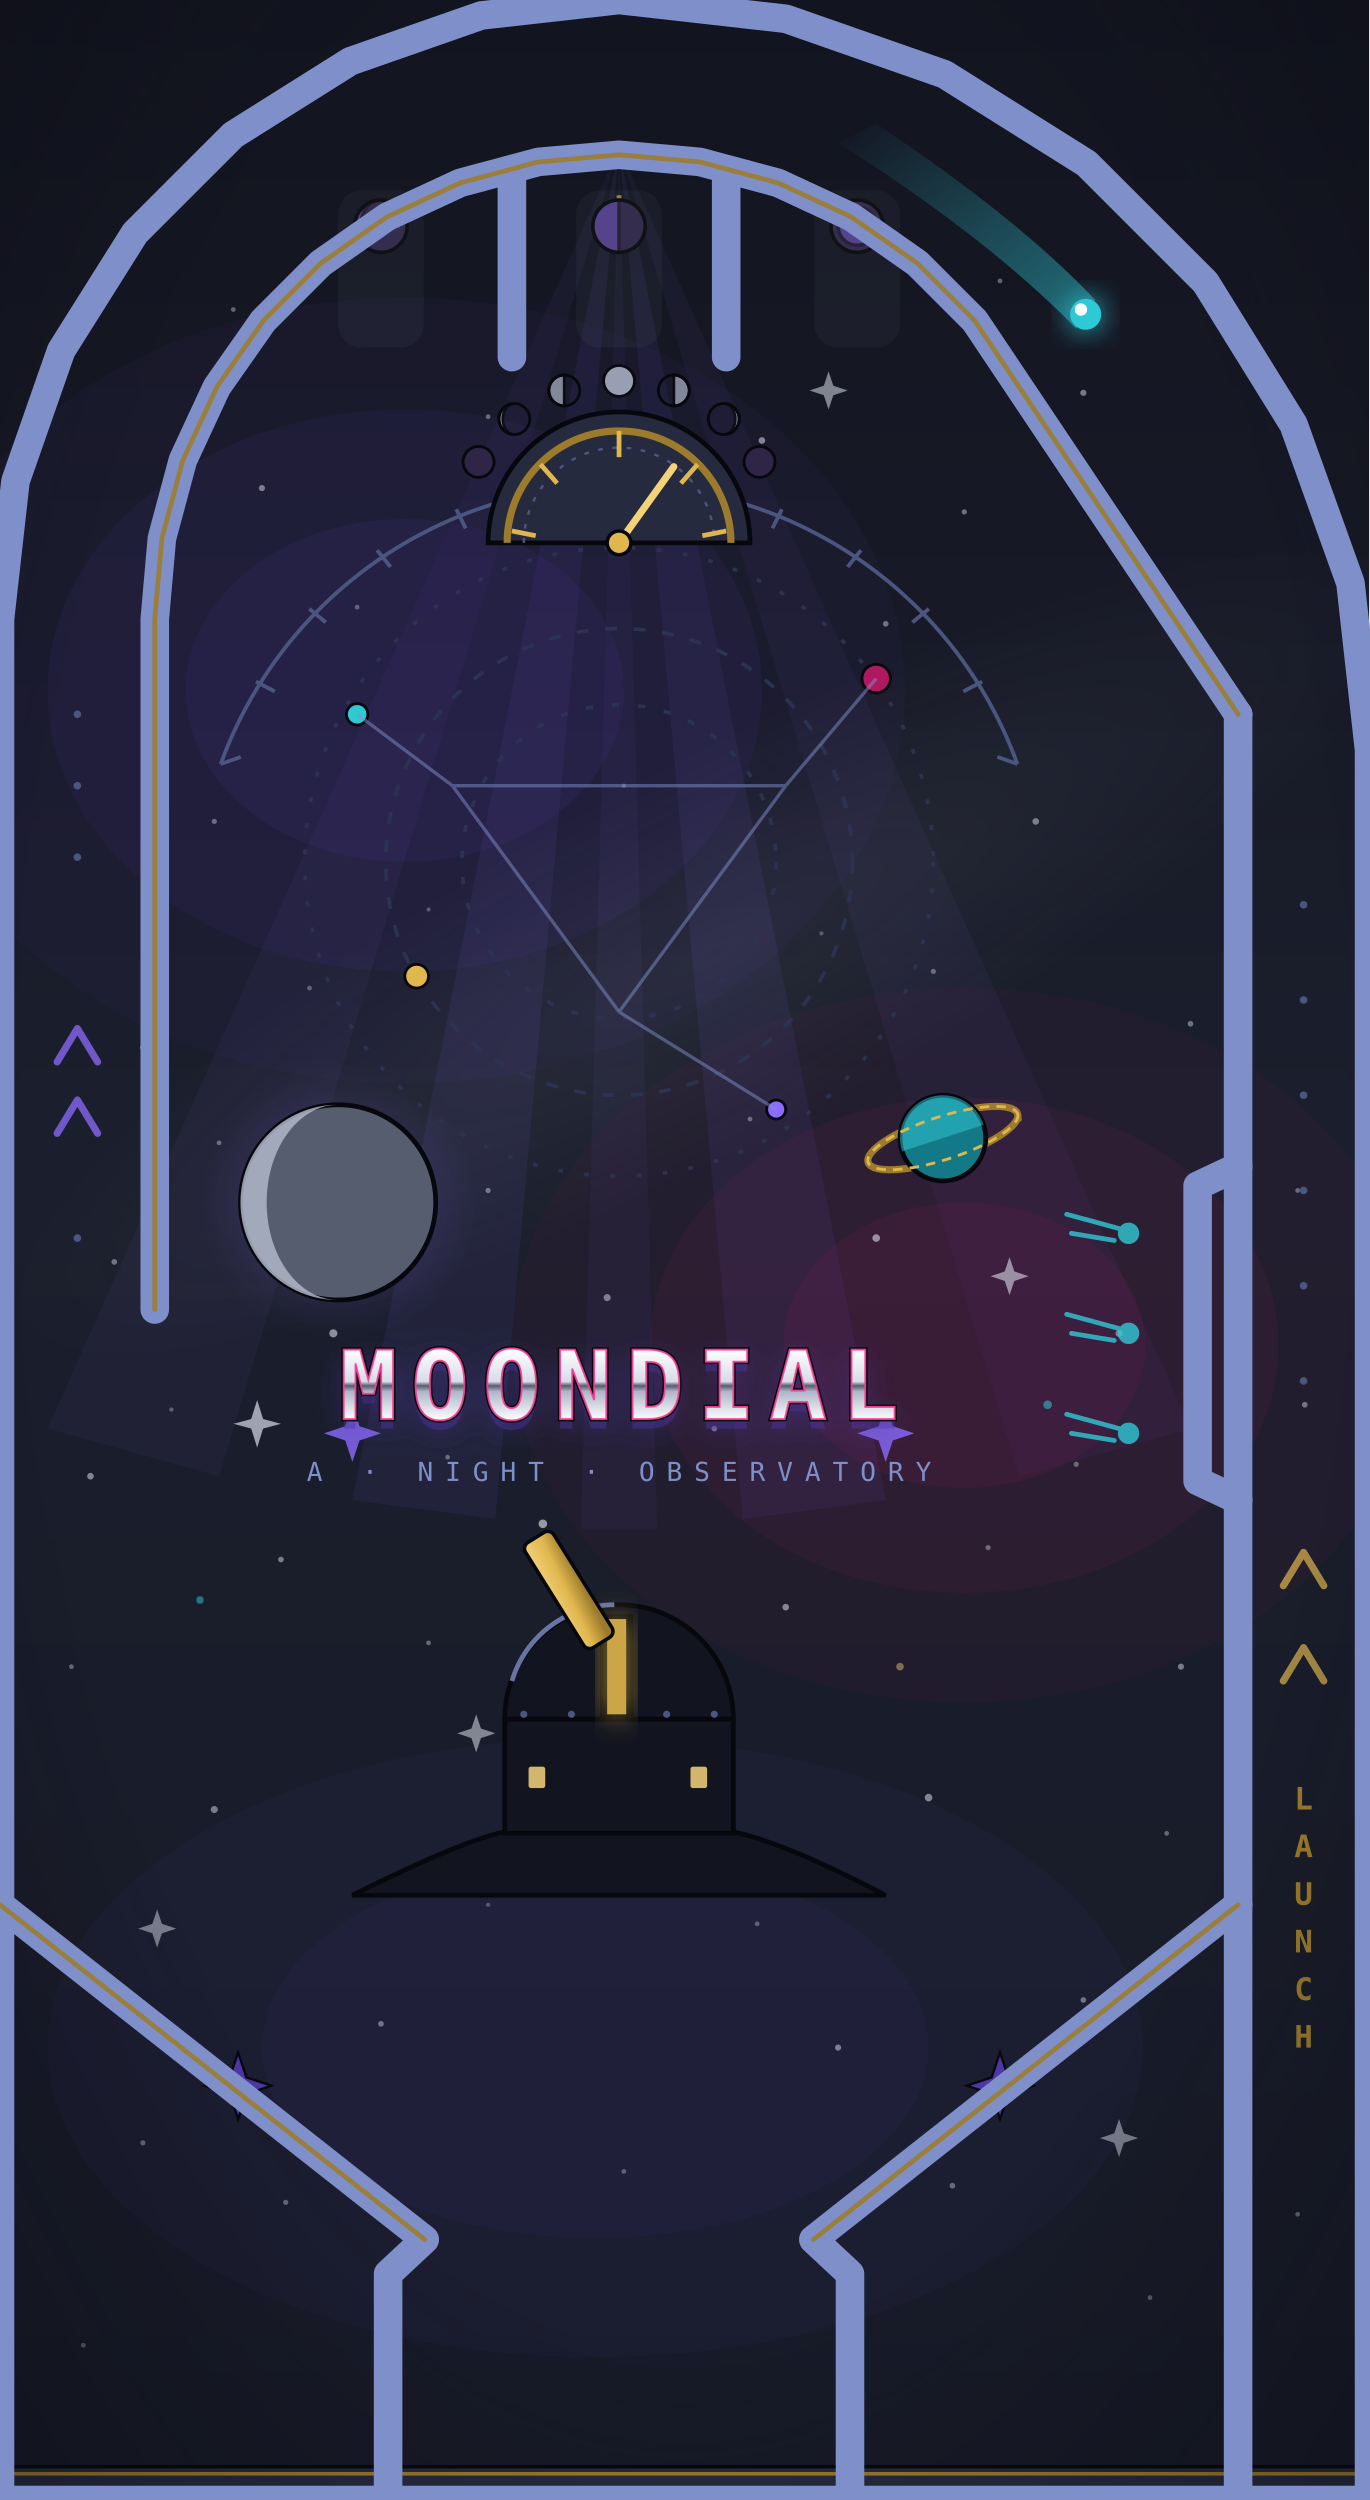
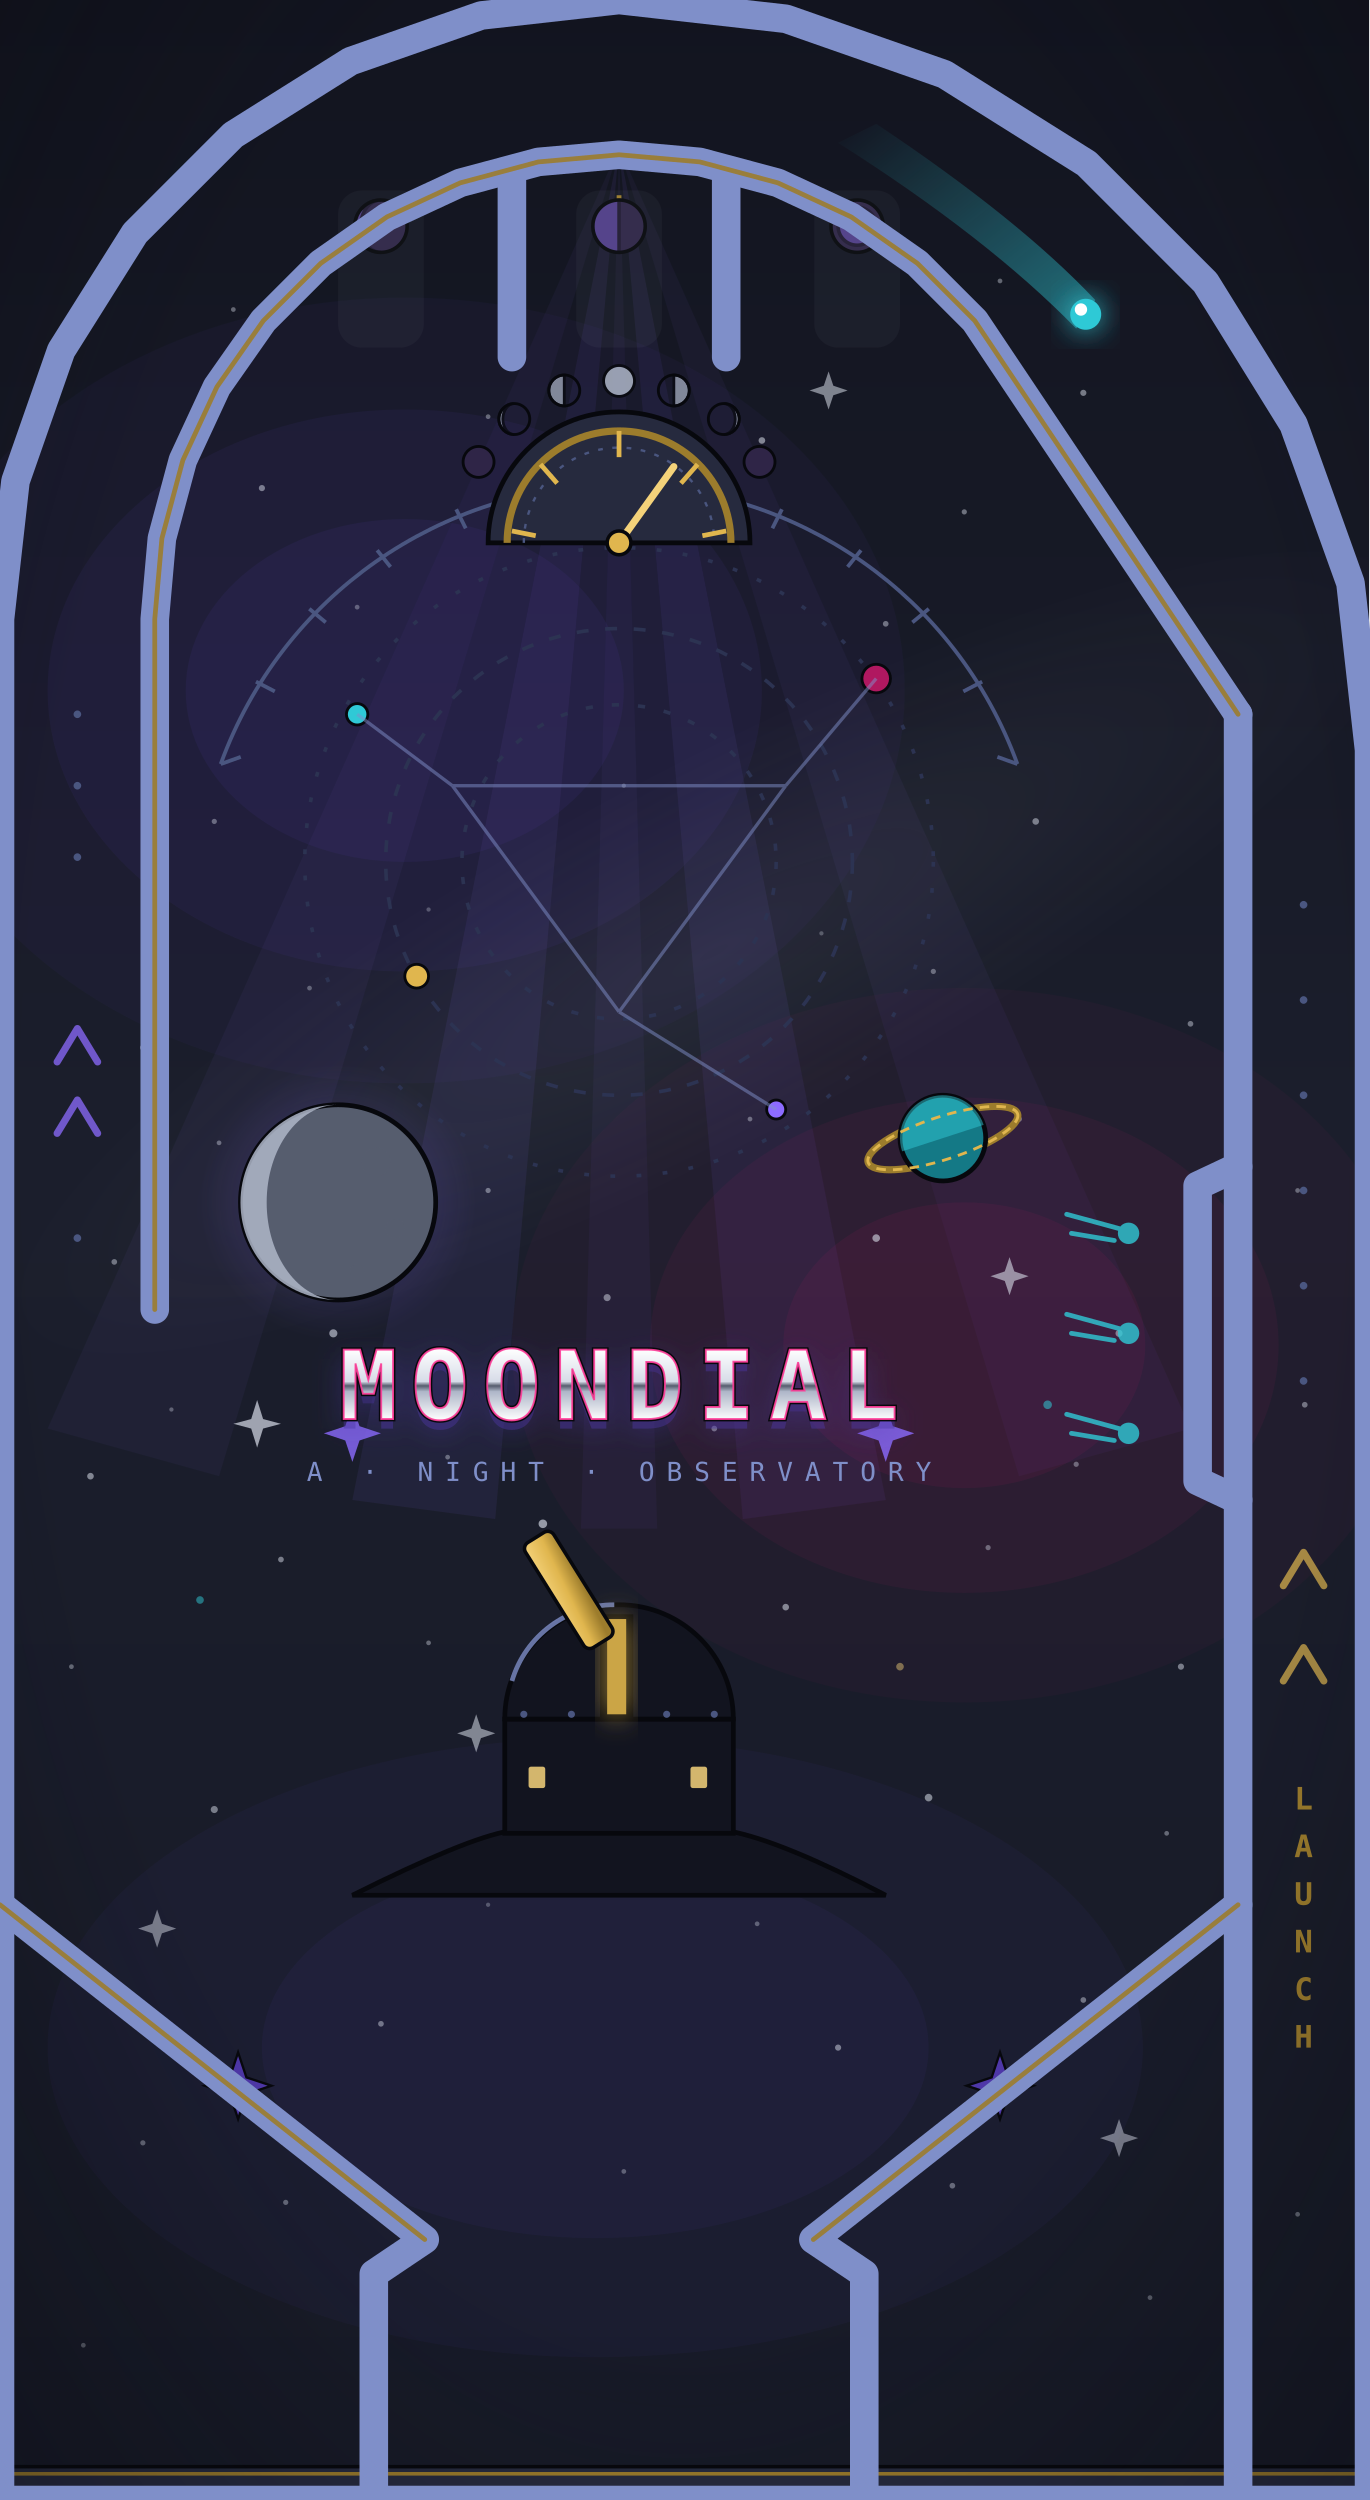
<svg xmlns="http://www.w3.org/2000/svg" viewBox="0 0 575 1050" width="575" height="1050">
  <defs>
    <linearGradient id="fieldGrad" x1="0" y1="0" x2="0" y2="1">
      <stop offset="0" stop-color="#12141f" />
      <stop offset="0.45" stop-color="#1b1e2c" />
      <stop offset="1" stop-color="#171a27" />
    </linearGradient>
    <radialGradient id="vignette" cx="0.5" cy="0.45" r="0.8">
      <stop offset="0.6" stop-color="#07080d" stop-opacity="0" />
      <stop offset="1" stop-color="#07080d" stop-opacity="0.42" />
    </radialGradient>
    <linearGradient id="chromeText" x1="0" y1="0" x2="0" y2="1">
      <stop offset="0" stop-color="#ffffff" />
      <stop offset="0.46" stop-color="#d7dce8" />
      <stop offset="0.52" stop-color="#565d6e" />
      <stop offset="0.60" stop-color="#aeb6c8" />
      <stop offset="1" stop-color="#ffffff" />
    </linearGradient>
    <linearGradient id="brassBar" x1="0" y1="0" x2="1" y2="0.4">
      <stop offset="0" stop-color="#f4d27a" />
      <stop offset="0.55" stop-color="#e0b64e" />
      <stop offset="1" stop-color="#9c7c2c" />
    </linearGradient>
    <radialGradient id="milky" cx="0.5" cy="0.5" r="0.5">
      <stop offset="0" stop-color="#d7dce8" stop-opacity="0.07" />
      <stop offset="1" stop-color="#d7dce8" stop-opacity="0" />
    </radialGradient>
    <radialGradient id="moonGlow" cx="0.5" cy="0.5" r="0.5">
      <stop offset="0" stop-color="#8c6bff" stop-opacity="0.28" />
      <stop offset="1" stop-color="#8c6bff" stop-opacity="0" />
    </radialGradient>
    <linearGradient id="cometTail" x1="1" y1="1" x2="0" y2="0">
      <stop offset="0" stop-color="#2fc9d6" stop-opacity="0.5" />
      <stop offset="1" stop-color="#2fc9d6" stop-opacity="0" />
    </linearGradient>
    <filter id="glowSoft" x="-60%" y="-60%" width="220%" height="220%">
      <feGaussianBlur stdDeviation="6" result="b" />
      <feMerge>
        <feMergeNode in="b" />
        <feMergeNode in="SourceGraphic" />
      </feMerge>
    </filter>
  </defs>
  <g id="art-field">
    <rect x="0" y="0" width="575" height="1050" fill="url(#fieldGrad)" />
    <g fill="#8c6bff">
      <polygon points="260,62 20,600 92,620" opacity="0.05" />
      <polygon points="260,62 148,630 208,638" opacity="0.075" />
      <polygon points="260,62 244,642 276,642" opacity="0.05" />
      <polygon points="260,62 312,638 372,630" opacity="0.075" />
      <polygon points="260,62 428,620 500,600" opacity="0.05" />
    </g>
    <g>
      <ellipse cx="170" cy="290" rx="210" ry="165" fill="#4e37a8" opacity="0.06" />
      <ellipse cx="170" cy="290" rx="150" ry="118" fill="#4e37a8" opacity="0.09" />
      <ellipse cx="170" cy="290" rx="92" ry="72" fill="#4e37a8" opacity="0.11" />
      <ellipse cx="405" cy="565" rx="190" ry="150" fill="#b01860" opacity="0.05" />
      <ellipse cx="405" cy="565" rx="132" ry="104" fill="#b01860" opacity="0.08" />
      <ellipse cx="405" cy="565" rx="76" ry="60" fill="#b01860" opacity="0.10" />
      <ellipse cx="250" cy="860" rx="230" ry="130" fill="#4e37a8" opacity="0.07" />
      <ellipse cx="250" cy="860" rx="140" ry="80" fill="#4e37a8" opacity="0.08" />
    </g>
    <ellipse cx="300" cy="400" rx="340" ry="80" fill="url(#milky)" transform="rotate(-28 300 400)" />
    <g fill="#d7dce8">
      <circle cx="38" cy="620" r="1.4" opacity="0.55" />
      <circle cx="92" cy="480" r="1.0" opacity="0.4" />
      <circle cx="140" cy="560" r="1.7" opacity="0.6" />
      <circle cx="205" cy="500" r="1.1" opacity="0.45" />
      <circle cx="255" cy="545" r="1.5" opacity="0.5" />
      <circle cx="315" cy="470" r="1.0" opacity="0.4" />
      <circle cx="368" cy="520" r="1.6" opacity="0.6" />
      <circle cx="428" cy="470" r="1.2" opacity="0.45" />
      <circle cx="470" cy="560" r="1.5" opacity="0.5" />
      <circle cx="118" cy="655" r="1.2" opacity="0.5" />
      <circle cx="180" cy="690" r="1.0" opacity="0.4" />
      <circle cx="330" cy="675" r="1.4" opacity="0.55" />
      <circle cx="415" cy="650" r="1.1" opacity="0.4" />
      <circle cx="90" cy="760" r="1.5" opacity="0.5" />
      <circle cx="240" cy="756" r="1.1" opacity="0.4" />
      <circle cx="390" cy="755" r="1.6" opacity="0.55" />
      <circle cx="160" cy="850" r="1.2" opacity="0.45" />
      <circle cx="352" cy="860" r="1.3" opacity="0.5" />
      <circle cx="262" cy="912" r="1.0" opacity="0.35" />
      <circle cx="60" cy="900" r="1.1" opacity="0.4" />
      <circle cx="455" cy="840" r="1.2" opacity="0.45" />
      <circle cx="110" cy="205" r="1.3" opacity="0.5" />
      <circle cx="205" cy="175" r="1.0" opacity="0.4" />
      <circle cx="320" cy="185" r="1.4" opacity="0.55" />
      <circle cx="405" cy="215" r="1.1" opacity="0.45" />
      <circle cx="455" cy="165" r="1.3" opacity="0.5" />
      <circle cx="150" cy="255" r="1.0" opacity="0.35" />
      <circle cx="372" cy="262" r="1.2" opacity="0.45" />
      <circle cx="90" cy="345" r="1.1" opacity="0.4" />
      <circle cx="435" cy="345" r="1.4" opacity="0.5" />
      <circle cx="130" cy="415" r="1.0" opacity="0.35" />
      <circle cx="392" cy="408" r="1.1" opacity="0.4" />
      <circle cx="228" cy="640" r="1.8" opacity="0.65" />
      <circle cx="300" cy="600" r="1.2" opacity="0.45" />
      <circle cx="48" cy="530" r="1.2" opacity="0.45" />
      <circle cx="496" cy="700" r="1.3" opacity="0.5" />
      <circle cx="72" cy="592" r="0.9" opacity="0.35" />
      <circle cx="188" cy="612" r="1.0" opacity="0.4" />
      <circle cx="340" cy="585" r="0.9" opacity="0.35" />
      <circle cx="452" cy="615" r="1.1" opacity="0.4" />
      <circle cx="30" cy="700" r="1.0" opacity="0.4" />
      <circle cx="490" cy="770" r="1.0" opacity="0.4" />
      <circle cx="205" cy="800" r="0.9" opacity="0.3" />
      <circle cx="318" cy="808" r="1.0" opacity="0.35" />
      <circle cx="120" cy="925" r="1.1" opacity="0.4" />
      <circle cx="400" cy="918" r="1.2" opacity="0.4" />
      <circle cx="35" cy="985" r="1.0" opacity="0.35" />
      <circle cx="483" cy="965" r="1.0" opacity="0.35" />
      <circle cx="98" cy="130" r="1.0" opacity="0.4" />
      <circle cx="420" cy="118" r="1.0" opacity="0.4" />
      <circle cx="262" cy="330" r="0.9" opacity="0.3" />
      <circle cx="180" cy="382" r="0.9" opacity="0.3" />
      <circle cx="345" cy="392" r="0.9" opacity="0.3" />
      <circle cx="60" cy="440" r="1.2" opacity="0.45" />
      <circle cx="500" cy="430" r="1.2" opacity="0.45" />
      <circle cx="545" cy="500" r="1.0" opacity="0.4" />
      <circle cx="548" cy="590" r="1.2" opacity="0.45" />
      <circle cx="545" cy="930" r="1.0" opacity="0.4" />
    </g>
    <g fill="#2fc9d6">
      <circle cx="440" cy="590" r="1.8" opacity="0.55" />
      <circle cx="84" cy="672" r="1.6" opacity="0.5" />
    </g>
    <g fill="#f4d27a">
      <circle cx="152" cy="480" r="1.8" opacity="0.5" />
      <circle cx="378" cy="700" r="1.6" opacity="0.45" />
    </g>
    <g fill="#d7dce8">
      <path d="M 108 588 L 110.5 596 L 118 598 L 110.5 600 L 108 608 L 105.5 600 L 98 598 L 105.5 596 Z" opacity="0.7" />
      <path d="M 424 528 L 426 534 L 432 536 L 426 538 L 424 544 L 422 538 L 416 536 L 422 534 Z" opacity="0.6" />
      <path d="M 200 720 L 202 726 L 208 728 L 202 730 L 200 736 L 198 730 L 192 728 L 198 726 Z" opacity="0.55" />
      <path d="M 470 890 L 472 896 L 478 898 L 472 900 L 470 906 L 468 900 L 462 898 L 468 896 Z" opacity="0.5" />
      <path d="M 66 802 L 68 808 L 74 810 L 68 812 L 66 818 L 64 812 L 58 810 L 64 808 Z" opacity="0.5" />
      <path d="M 348 156 L 350 162 L 356 164 L 350 166 L 348 172 L 346 166 L 340 164 L 346 162 Z" opacity="0.55" />
    </g>
  </g>
  <g id="art-motifs">
    <g>
      <circle cx="142" cy="505" r="58" fill="url(#moonGlow)" />
      <circle cx="142" cy="505" r="41" fill="#565d6e" stroke="#07080d" stroke-width="2" />
      <path d="M 142 464 a 41 41 0 0 0 0 82 a 30 41 0 0 1 0 -82 Z" fill="#aeb6c8" opacity="0.85" />
      <circle cx="158" cy="488" r="6" fill="#565d6e" opacity="0.8" />
      <circle cx="166" cy="516" r="4" fill="#565d6e" opacity="0.7" />
      <circle cx="150" cy="534" r="3" fill="#565d6e" opacity="0.6" />
    </g>
    <g transform="rotate(-18 396 478)">
      <ellipse cx="396" cy="478" rx="33" ry="9" fill="none" stroke="#9c7c2c" stroke-width="3" />
      <circle cx="396" cy="478" r="18" fill="#147986" stroke="#07080d" stroke-width="2" />
      <path d="M 378 478 a 18 18 0 0 1 36 0 Z" fill="#2fc9d6" opacity="0.5" />
      <ellipse cx="396" cy="478" rx="33" ry="9" fill="none" stroke="#e0b64e" stroke-width="1.2" stroke-dasharray="4 3" />
    </g>
    <g>
      <path d="M 452 138 Q 415 100 352 60 L 368 52 Q 428 92 460 126 Z" fill="url(#cometTail)" />
      <circle cx="456" cy="132" r="6.5" fill="#2fc9d6" filter="url(#glowSoft)" />
      <circle cx="454" cy="130" r="2.6" fill="#ffffff" />
    </g>
    <g fill="none" stroke="#4a5680">
      <path d="M 92.7 320.9 A 178 178 0 0 1 427.3 320.9" stroke-width="1.6" />
      <g stroke-width="1.6">
        <line x1="92.7" y1="320.9" x2="101.1" y2="317.9" />
        <line x1="107.5" y1="286.3" x2="115.4" y2="290.4" />
        <line x1="129.9" y1="255.7" x2="136.8" y2="261.4" />
        <line x1="158.4" y1="231.1" x2="164.0" y2="238.1" />
        <line x1="191.6" y1="213.9" x2="195.6" y2="221.9" />
        <line x1="227.9" y1="204.9" x2="229.9" y2="213.6" />
        <line x1="292.1" y1="204.9" x2="290.1" y2="213.6" />
        <line x1="328.4" y1="213.9" x2="324.4" y2="221.9" />
        <line x1="361.6" y1="231.1" x2="356.0" y2="238.1" />
        <line x1="390.1" y1="255.7" x2="383.2" y2="261.4" />
        <line x1="412.5" y1="286.3" x2="404.6" y2="290.4" />
        <line x1="427.3" y1="320.9" x2="418.9" y2="317.9" />
      </g>
      <line x1="260" y1="82" x2="260" y2="94" stroke="#9c7c2c" stroke-width="2" />
    </g>
    <g fill="none" stroke="#2c3352" stroke-width="1.5">
      <circle cx="260" cy="362" r="66" stroke-dasharray="3 8" />
      <circle cx="260" cy="362" r="98" stroke-dasharray="5 7" />
      <circle cx="260" cy="362" r="132" stroke-dasharray="2 9" />
    </g>
    <g stroke="#07080d" stroke-width="1.2">
      <circle cx="175" cy="410" r="5" fill="#e0b64e" />
      <circle cx="368" cy="285" r="6" fill="#b01860" />
      <circle cx="150" cy="300" r="4.5" fill="#2fc9d6" />
      <circle cx="326" cy="466" r="4" fill="#8c6bff" />
    </g>
    <g stroke="#7f8fc9" stroke-width="1.4" opacity="0.5">
      <line x1="190" y1="330" x2="330" y2="330" />
      <line x1="190" y1="330" x2="260" y2="425" />
      <line x1="330" y1="330" x2="260" y2="425" />
      <line x1="190" y1="330" x2="150" y2="300" />
      <line x1="330" y1="330" x2="368" y2="285" />
      <line x1="260" y1="425" x2="326" y2="466" />
    </g>
    <g id="art-moondial">
      <g stroke="#07080d" stroke-width="1.2">
        <circle cx="201" cy="194" r="6.5" fill="#2f2547" />
        <path d="M 216 169.5 a 6.5 6.5 0 0 0 0 13 a 4.8 6.5 0 0 1 0 -13 Z" fill="#aeb6c8" opacity="0.7" />
        <circle cx="216" cy="176" r="6.5" fill="none" />
        <path d="M 237 157.5 a 6.5 6.5 0 0 0 0 13 Z" fill="#aeb6c8" opacity="0.7" />
        <circle cx="237" cy="164" r="6.5" fill="none" stroke="#07080d" />
        <circle cx="260" cy="160" r="6.5" fill="#aeb6c8" opacity="0.85" />
        <path d="M 283 157.5 a 6.5 6.5 0 0 1 0 13 Z" fill="#aeb6c8" opacity="0.7" />
        <circle cx="283" cy="164" r="6.5" fill="none" />
        <path d="M 304 169.5 a 6.5 6.5 0 0 1 0 13 a 4.8 6.5 0 0 0 0 -13 Z" fill="#aeb6c8" opacity="0.7" />
        <circle cx="304" cy="176" r="6.5" fill="none" />
        <circle cx="319" cy="194" r="6.5" fill="#2f2547" />
      </g>
      <path d="M 205 228 A 55 55 0 0 1 315 228 Z" fill="#262a3e" stroke="#07080d" stroke-width="2" />
      <path d="M 213 228 A 47 47 0 0 1 307 228" fill="none" stroke="#9c7c2c" stroke-width="3" />
      <path d="M 220 228 A 40 40 0 0 1 300 228" fill="none" stroke="#4a5680" stroke-width="1" stroke-dasharray="2 4" />
      <g stroke="#e0b64e" stroke-width="2">
        <line x1="260" y1="181" x2="260" y2="192" />
        <line x1="227" y1="195" x2="234" y2="203" />
        <line x1="293" y1="195" x2="286" y2="203" />
        <line x1="215" y1="223" x2="225" y2="225" />
        <line x1="305" y1="223" x2="295" y2="225" />
      </g>
      <line x1="260" y1="228" x2="283" y2="196" stroke="#f4d27a" stroke-width="3" stroke-linecap="round" />
      <circle cx="260" cy="228" r="5" fill="#e0b64e" stroke="#07080d" stroke-width="1.5" />
    </g>
    <g id="art-inserts-moons" stroke="#07080d" stroke-width="1.5">
      <circle cx="160" cy="95" r="11" fill="#2f2547" />
      <path d="M 160 84 a 11 11 0 0 0 0 22 a 8.5 11 0 0 1 0 -22 Z" fill="#8c6bff" opacity="0.35" />
      <circle cx="260" cy="95" r="11" fill="#2f2547" />
      <path d="M 260 84 a 11 11 0 0 0 0 22 Z" fill="#8c6bff" opacity="0.35" />
      <circle cx="360" cy="95" r="11" fill="#2f2547" />
      <circle cx="360" cy="95" r="8" fill="#8c6bff" opacity="0.35" />
    </g>
    <g fill="#d7dce8" opacity="0.04">
      <rect x="142" y="80" width="36" height="66" rx="10" />
      <rect x="242" y="80" width="36" height="66" rx="10" />
      <rect x="342" y="80" width="36" height="66" rx="10" />
    </g>
    <g id="art-comets" opacity="0.8">
      <g stroke="#2fc9d6" stroke-width="2" stroke-linecap="round">
        <line x1="448" y1="510" x2="470" y2="516" />
        <line x1="450" y1="518" x2="468" y2="521" />
        <line x1="448" y1="552" x2="470" y2="558" />
        <line x1="450" y1="560" x2="468" y2="563" />
        <line x1="448" y1="594" x2="470" y2="600" />
        <line x1="450" y1="602" x2="468" y2="605" />
      </g>
      <circle cx="474" cy="518" r="4.5" fill="#2fc9d6" />
      <circle cx="474" cy="560" r="4.5" fill="#2fc9d6" />
      <circle cx="474" cy="602" r="4.5" fill="#2fc9d6" />
    </g>
    <g stroke="#8c6bff" stroke-width="3" fill="none" stroke-linecap="round" stroke-linejoin="round" opacity="0.75">
      <path d="M 24 476 L 32.5 462 L 41 476" />
      <path d="M 24 446 L 32.5 432 L 41 446" />
    </g>
    <g fill="#4a5680">
      <circle cx="32.5" cy="300" r="1.6" />
      <circle cx="32.5" cy="330" r="1.6" />
      <circle cx="32.5" cy="360" r="1.6" />
      <circle cx="32.5" cy="520" r="1.6" />
    </g>
  </g>
  <g id="art-lower">
    <g id="art-wordmark">
      <path d="M 148 590 L 151 599 L 160 602 L 151 605 L 148 614 L 145 605 L 136 602 L 145 599 Z" fill="#8c6bff" opacity="0.8" />
      <path d="M 372 590 L 375 599 L 384 602 L 375 605 L 372 614 L 369 605 L 360 602 L 369 599 Z" fill="#8c6bff" opacity="0.8" />
      <text x="260" y="600" text-anchor="middle" font-family="ui-monospace, monospace" font-size="40" font-weight="800" letter-spacing="6" fill="#4e37a8" opacity="0.5" filter="url(#glowSoft)">MOONDIAL</text>
      <text x="260" y="596" text-anchor="middle" font-family="ui-monospace, monospace" font-size="40" font-weight="800" letter-spacing="6" fill="url(#chromeText)" stroke="#07080d" stroke-width="2" paint-order="stroke">MOONDIAL</text>
      <text x="260" y="596" text-anchor="middle" font-family="ui-monospace, monospace" font-size="40" font-weight="800" letter-spacing="6" fill="none" stroke="#ff3e9a" stroke-width="0.8" opacity="0.9">MOONDIAL</text>
      <text x="260" y="622" text-anchor="middle" font-family="ui-monospace, monospace" font-size="11" letter-spacing="5" fill="#7f8fc9">A · NIGHT · OBSERVATORY</text>
    </g>
    <g id="art-observatory">
      <path d="M 148 796 Q 196 772 214 769 L 306 769 Q 328 773 372 796 Z" fill="#12141f" stroke="#07080d" stroke-width="2" />
      <rect x="212" y="722" width="96" height="48" fill="#12141f" stroke="#07080d" stroke-width="2" />
      <path d="M 212 722 A 48 48 0 0 1 308 722 Z" fill="#12141f" stroke="#07080d" stroke-width="2" />
      <path d="M 215 706 A 45 45 0 0 1 258 674" fill="none" stroke="#7f8fc9" stroke-width="2" opacity="0.8" />
      <rect x="252" y="678" width="14" height="44" fill="#07080d" />
      <rect x="255" y="680" width="8" height="40" fill="#e0b64e" opacity="0.9" filter="url(#glowSoft)" />
      <g transform="rotate(-32 259 700)">
        <rect x="252" y="636" width="14" height="52" rx="3" fill="url(#brassBar)" stroke="#07080d" stroke-width="1.5" />
      </g>
      <g fill="#f4d27a">
        <rect x="222" y="742" width="7" height="9" rx="1" opacity="0.85" />
        <rect x="290" y="742" width="7" height="9" rx="1" opacity="0.85" />
      </g>
      <g fill="#4a5680">
        <circle cx="220" cy="720" r="1.5" />
        <circle cx="240" cy="720" r="1.5" />
        <circle cx="280" cy="720" r="1.5" />
        <circle cx="300" cy="720" r="1.5" />
      </g>
    </g>
    <g stroke="#07080d" stroke-width="1">
      <path d="M 100 862 L 103.5 872.5 L 114 876 L 103.5 879.5 L 100 890 L 96.5 879.5 L 86 876 L 96.5 872.5 Z" fill="#4e37a8" />
      <path d="M 420 862 L 423.5 872.5 L 434 876 L 423.5 879.5 L 420 890 L 416.5 879.5 L 406 876 L 416.5 872.5 Z" fill="#4e37a8" />
    </g>
    <rect x="0" y="1036" width="575" height="14" fill="#262a3e" stroke="#07080d" stroke-width="1.5" />
    <line x1="0" y1="1039" x2="575" y2="1039" stroke="#9c7c2c" stroke-width="1.5" />
  </g>
  <g id="art-lane">
    <g fill="#4a5680">
      <circle cx="547.5" cy="380" r="1.6" />
      <circle cx="547.5" cy="420" r="1.6" />
      <circle cx="547.5" cy="460" r="1.6" />
      <circle cx="547.5" cy="500" r="1.6" />
      <circle cx="547.5" cy="540" r="1.6" />
      <circle cx="547.5" cy="580" r="1.6" />
    </g>
    <g stroke="#e0b64e" stroke-width="3" fill="none" stroke-linecap="round" stroke-linejoin="round" opacity="0.7">
      <path d="M 539 706 L 547.5 692 L 556 706" />
      <path d="M 539 666 L 547.5 652 L 556 666" />
    </g>
    <g font-family="ui-monospace, monospace" font-size="13" font-weight="700" fill="#9c7c2c" text-anchor="middle">
      <text x="547.5" y="760">L</text>
      <text x="547.5" y="780">A</text>
      <text x="547.5" y="800">U</text>
      <text x="547.5" y="820">N</text>
      <text x="547.5" y="840">C</text>
      <text x="547.5" y="860">H</text>
    </g>
  </g>
  <g id="art-vignette">
    <rect x="0" y="0" width="575" height="1050" fill="url(#vignette)" />
  </g>
  <g stroke="#7f8fc9" stroke-width="12" stroke-linecap="round" stroke-linejoin="round" fill="none">
-     <path id="collision-loop-shell" d="M 0 1050 L 0 260 L 6.5 202.1 L 25.7 147.2 L 56.7 97.9 L 97.9 56.7 L 147.2 25.7 L 202.1 6.5 L 260 0 L 330.1 7.9 L 396.7 31.2 L 456.4 68.7 L 506.3 118.6 L 543.3 178.3 L 567.2 244.9 L 575 315 L 575 1050 Z" />
-     <path id="collision-wall-funnel-left" d="M 0 800 L 178.4 940.6 L 163 955 L 163 1050" />
-     <path id="collision-wall-funnel-right" d="M 520 800 L 341.6 940.6 L 357 955 L 357 1050" />
-     <path id="collision-wall-lane" d="M 520 300 L 520 1050" />
-     <path id="collision-wall-orbit" d="M 65 550 L 65 260 L 68.0 226.1 L 76.8 193.3 L 91.1 162.5 L 110.6 134.7 L 134.7 110.6 L 162.5 91.1 L 193.3 76.8 L 226.1 68.0 L 260 65 L 293.9 68.0 L 326.7 76.8 L 357.5 91.1 L 385.3 110.6 L 409.4 134.7 L 520 300" />
-     <path id="collision-wall-divider-left" d="M 215 74.3 L 215 150" />
-     <path id="collision-wall-divider-right" d="M 305 74.3 L 305 150" />
-     <path id="collision-wall-bank-housing" d="M 520 490 L 503 498 L 503 622 L 520 630" />
+     <path stroke-width="12" id="collision-loop-shell" d="M 0 1050 L 0 260 L 6.5 202.1 L 25.7 147.2 L 56.7 97.9 L 97.9 56.7 L 147.2 25.7 L 202.1 6.5 L 260 0 L 330.1 7.9 L 396.7 31.2 L 456.4 68.7 L 506.3 118.6 L 543.3 178.3 L 567.2 244.9 L 575 315 L 575 1050 Z" />
+     <path stroke-width="12" id="collision-wall-funnel-left" d="M 0 800 L 178.4 940.6 L 157 955 L 157 1050" />
+     <path stroke-width="12" id="collision-wall-funnel-right" d="M 520 800 L 341.6 940.6 L 363 955 L 363 1050" />
+     <path stroke-width="12" id="collision-wall-lane" d="M 520 300 L 520 1050" />
+     <path stroke-width="12" id="collision-wall-orbit" d="M 65 550 L 65 260 L 68.0 226.1 L 76.8 193.3 L 91.1 162.5 L 110.6 134.7 L 134.7 110.6 L 162.5 91.1 L 193.3 76.8 L 226.1 68.0 L 260 65 L 293.9 68.0 L 326.7 76.8 L 357.5 91.1 L 385.3 110.6 L 409.4 134.7 L 520 300" />
+     <path stroke-width="12" id="collision-wall-divider-left" d="M 215 74.3 L 215 150" />
+     <path stroke-width="12" id="collision-wall-divider-right" d="M 305 74.3 L 305 150" />
+     <path stroke-width="12" id="collision-wall-bank-housing" d="M 520 490 L 503 498 L 503 622 L 520 630" />
  </g>
  <g stroke="#9c7c2c" stroke-width="2" fill="none" stroke-linecap="round" stroke-linejoin="round" opacity="0.9">
    <path d="M 0 800 L 178.4 940.6" />
    <path d="M 520 800 L 341.6 940.6" />
    <path d="M 65 550 L 65 260 L 68.0 226.1 L 76.8 193.3 L 91.1 162.5 L 110.6 134.7 L 134.7 110.6 L 162.5 91.1 L 193.3 76.8 L 226.1 68.0 L 260 65 L 293.9 68.0 L 326.7 76.8 L 357.5 91.1 L 385.3 110.6 L 409.4 134.7 L 520 300" />
  </g>
  <g fill="none" stroke="none">
    <rect id="sensor-drain" x="0" y="1005" width="520" height="30" />
    <rect id="sensor-rollover-1" x="145" y="105" width="30" height="20" />
    <rect id="sensor-rollover-2" x="245" y="105" width="30" height="20" />
    <rect id="sensor-rollover-3" x="345" y="105" width="30" height="20" />
    <rect id="sensor-spinner" x="0" y="394" width="65" height="12" />
    <rect id="sensor-ramp-entry" x="2.5" y="492" width="60" height="16" />
    <rect id="sensor-ramp-exit" x="442" y="117" width="36" height="36" />
  </g>
  <g fill="none" stroke="none">
    <circle id="anchor-flipper-left" cx="171" cy="950" r="5" />
    <circle id="anchor-flipper-right" cx="349" cy="950" r="5" />
    <circle id="anchor-spawn" cx="547.5" cy="1000" r="5" />
    <circle id="anchor-bumper-1" cx="190" cy="330" r="5" />
    <circle id="anchor-bumper-2" cx="330" cy="330" r="5" />
    <circle id="anchor-bumper-3" cx="260" cy="425" r="5" />
  </g>
</svg>
